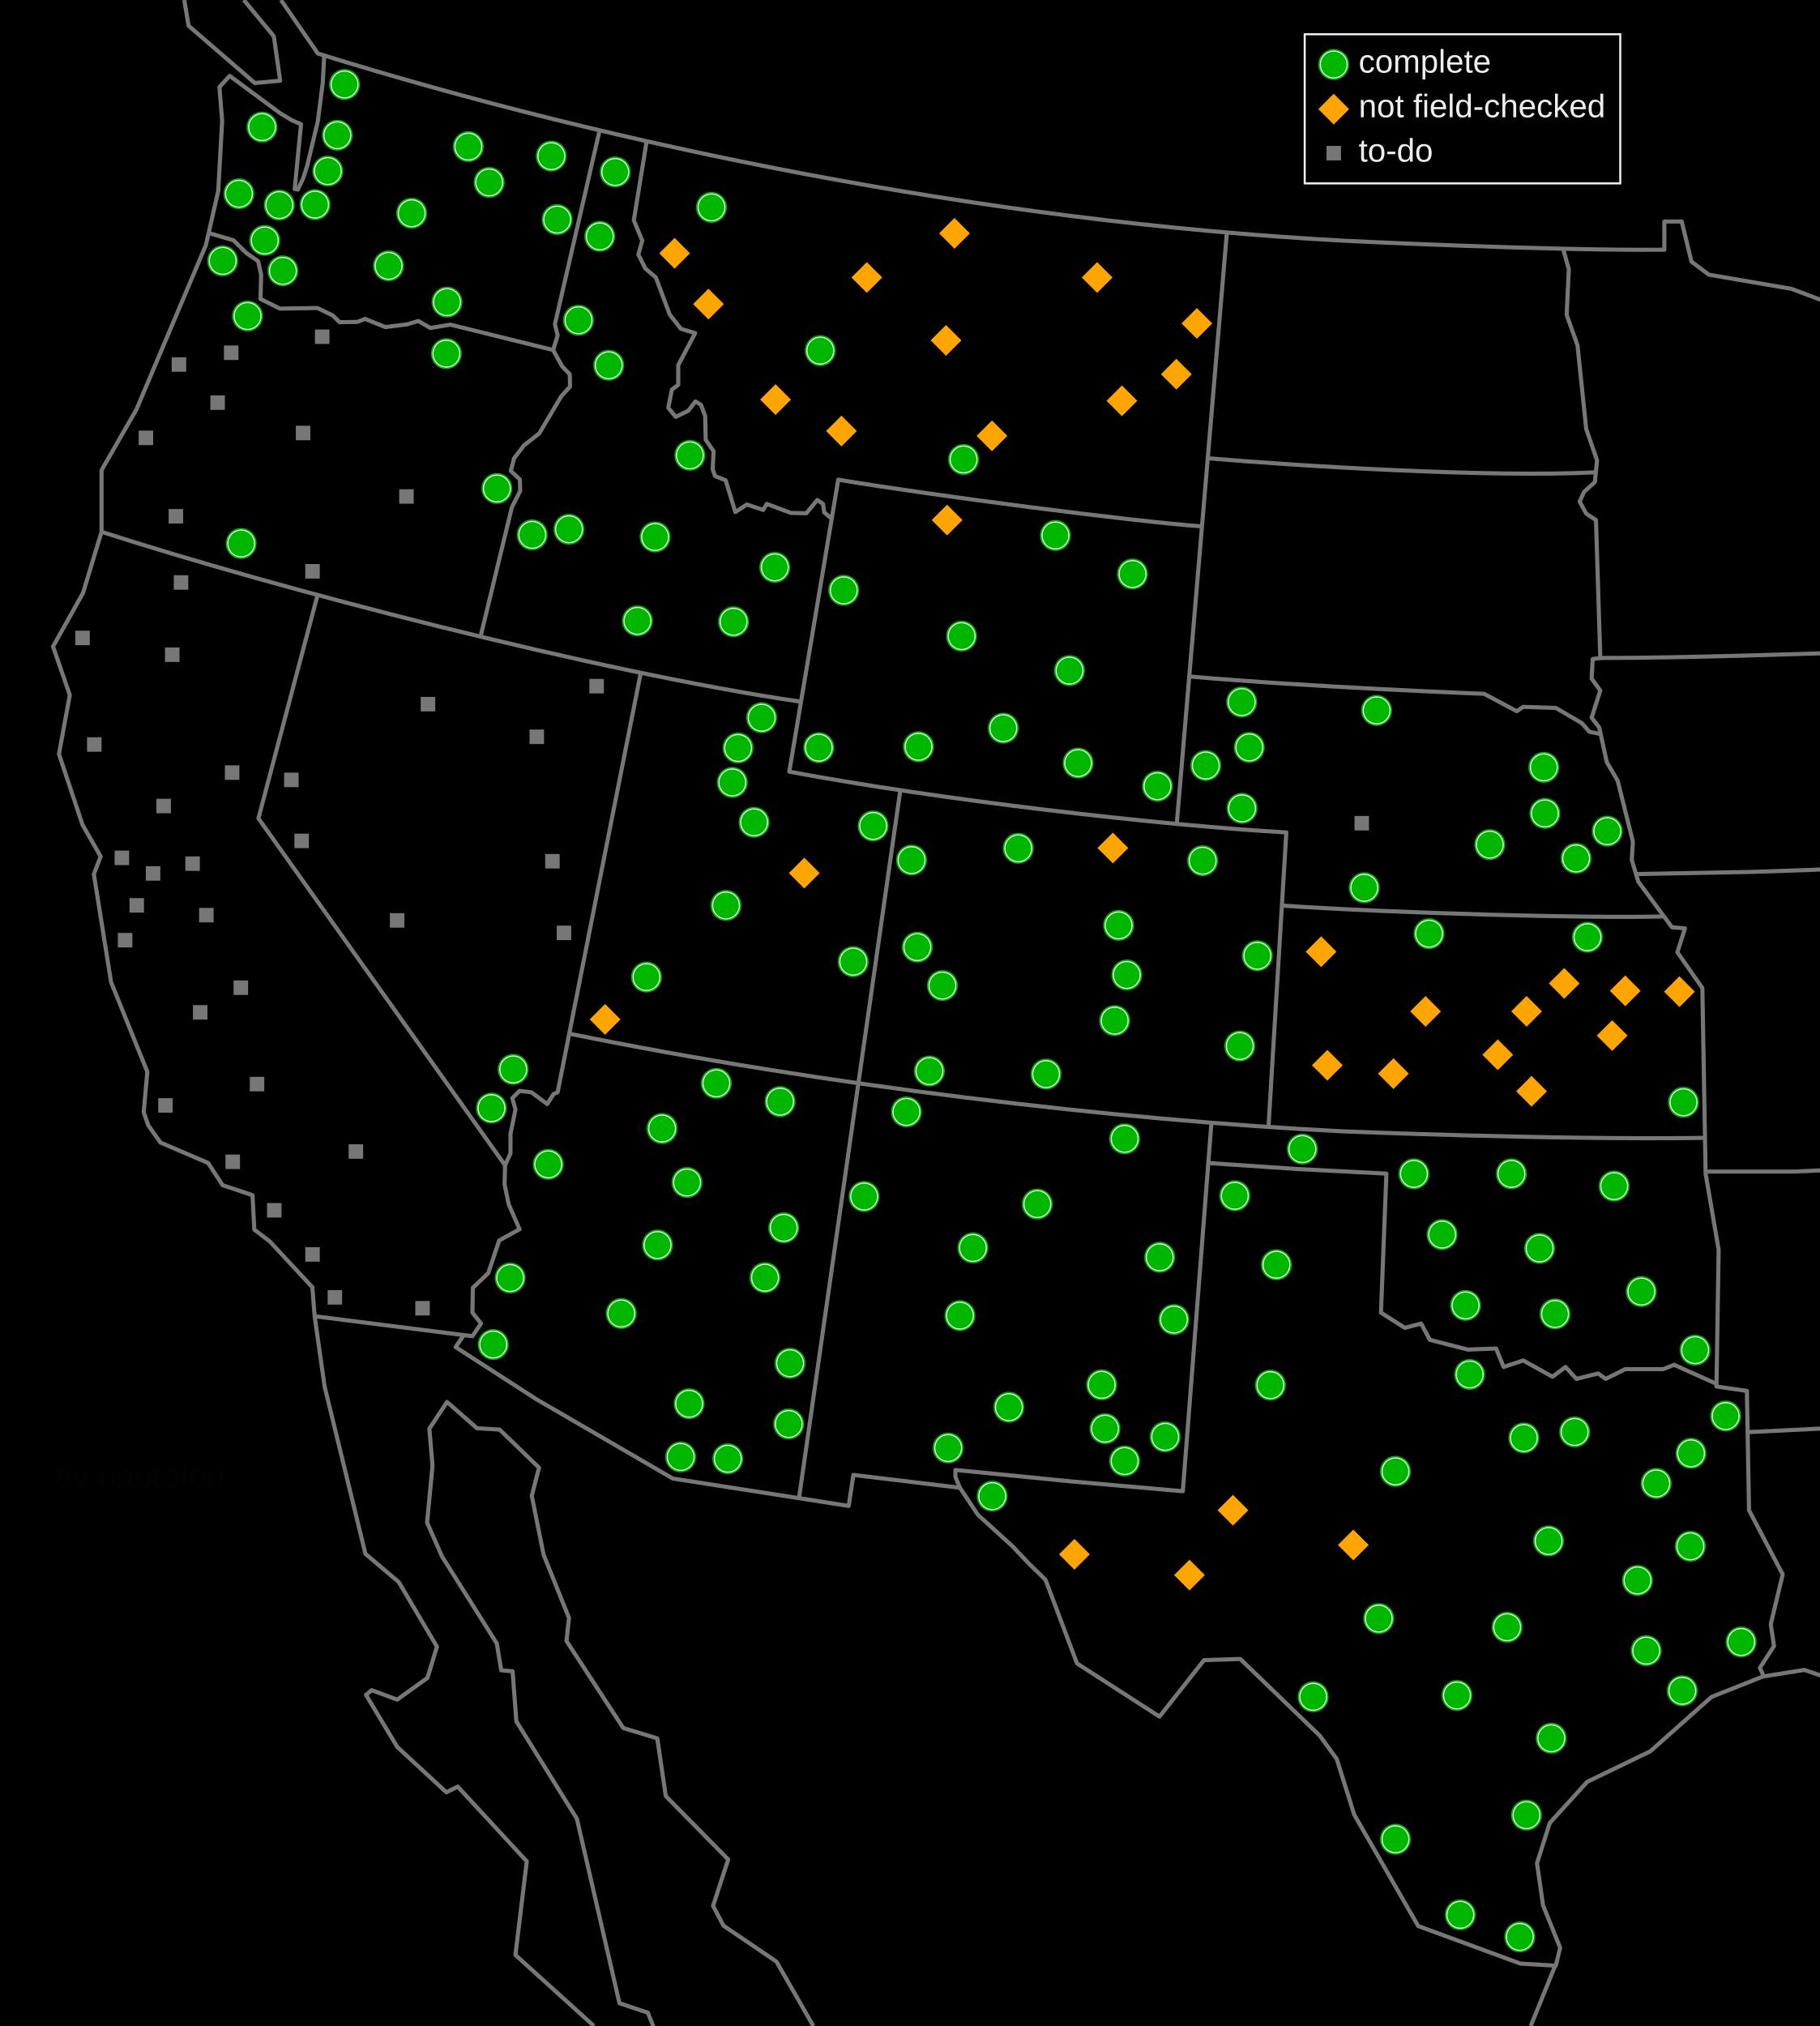
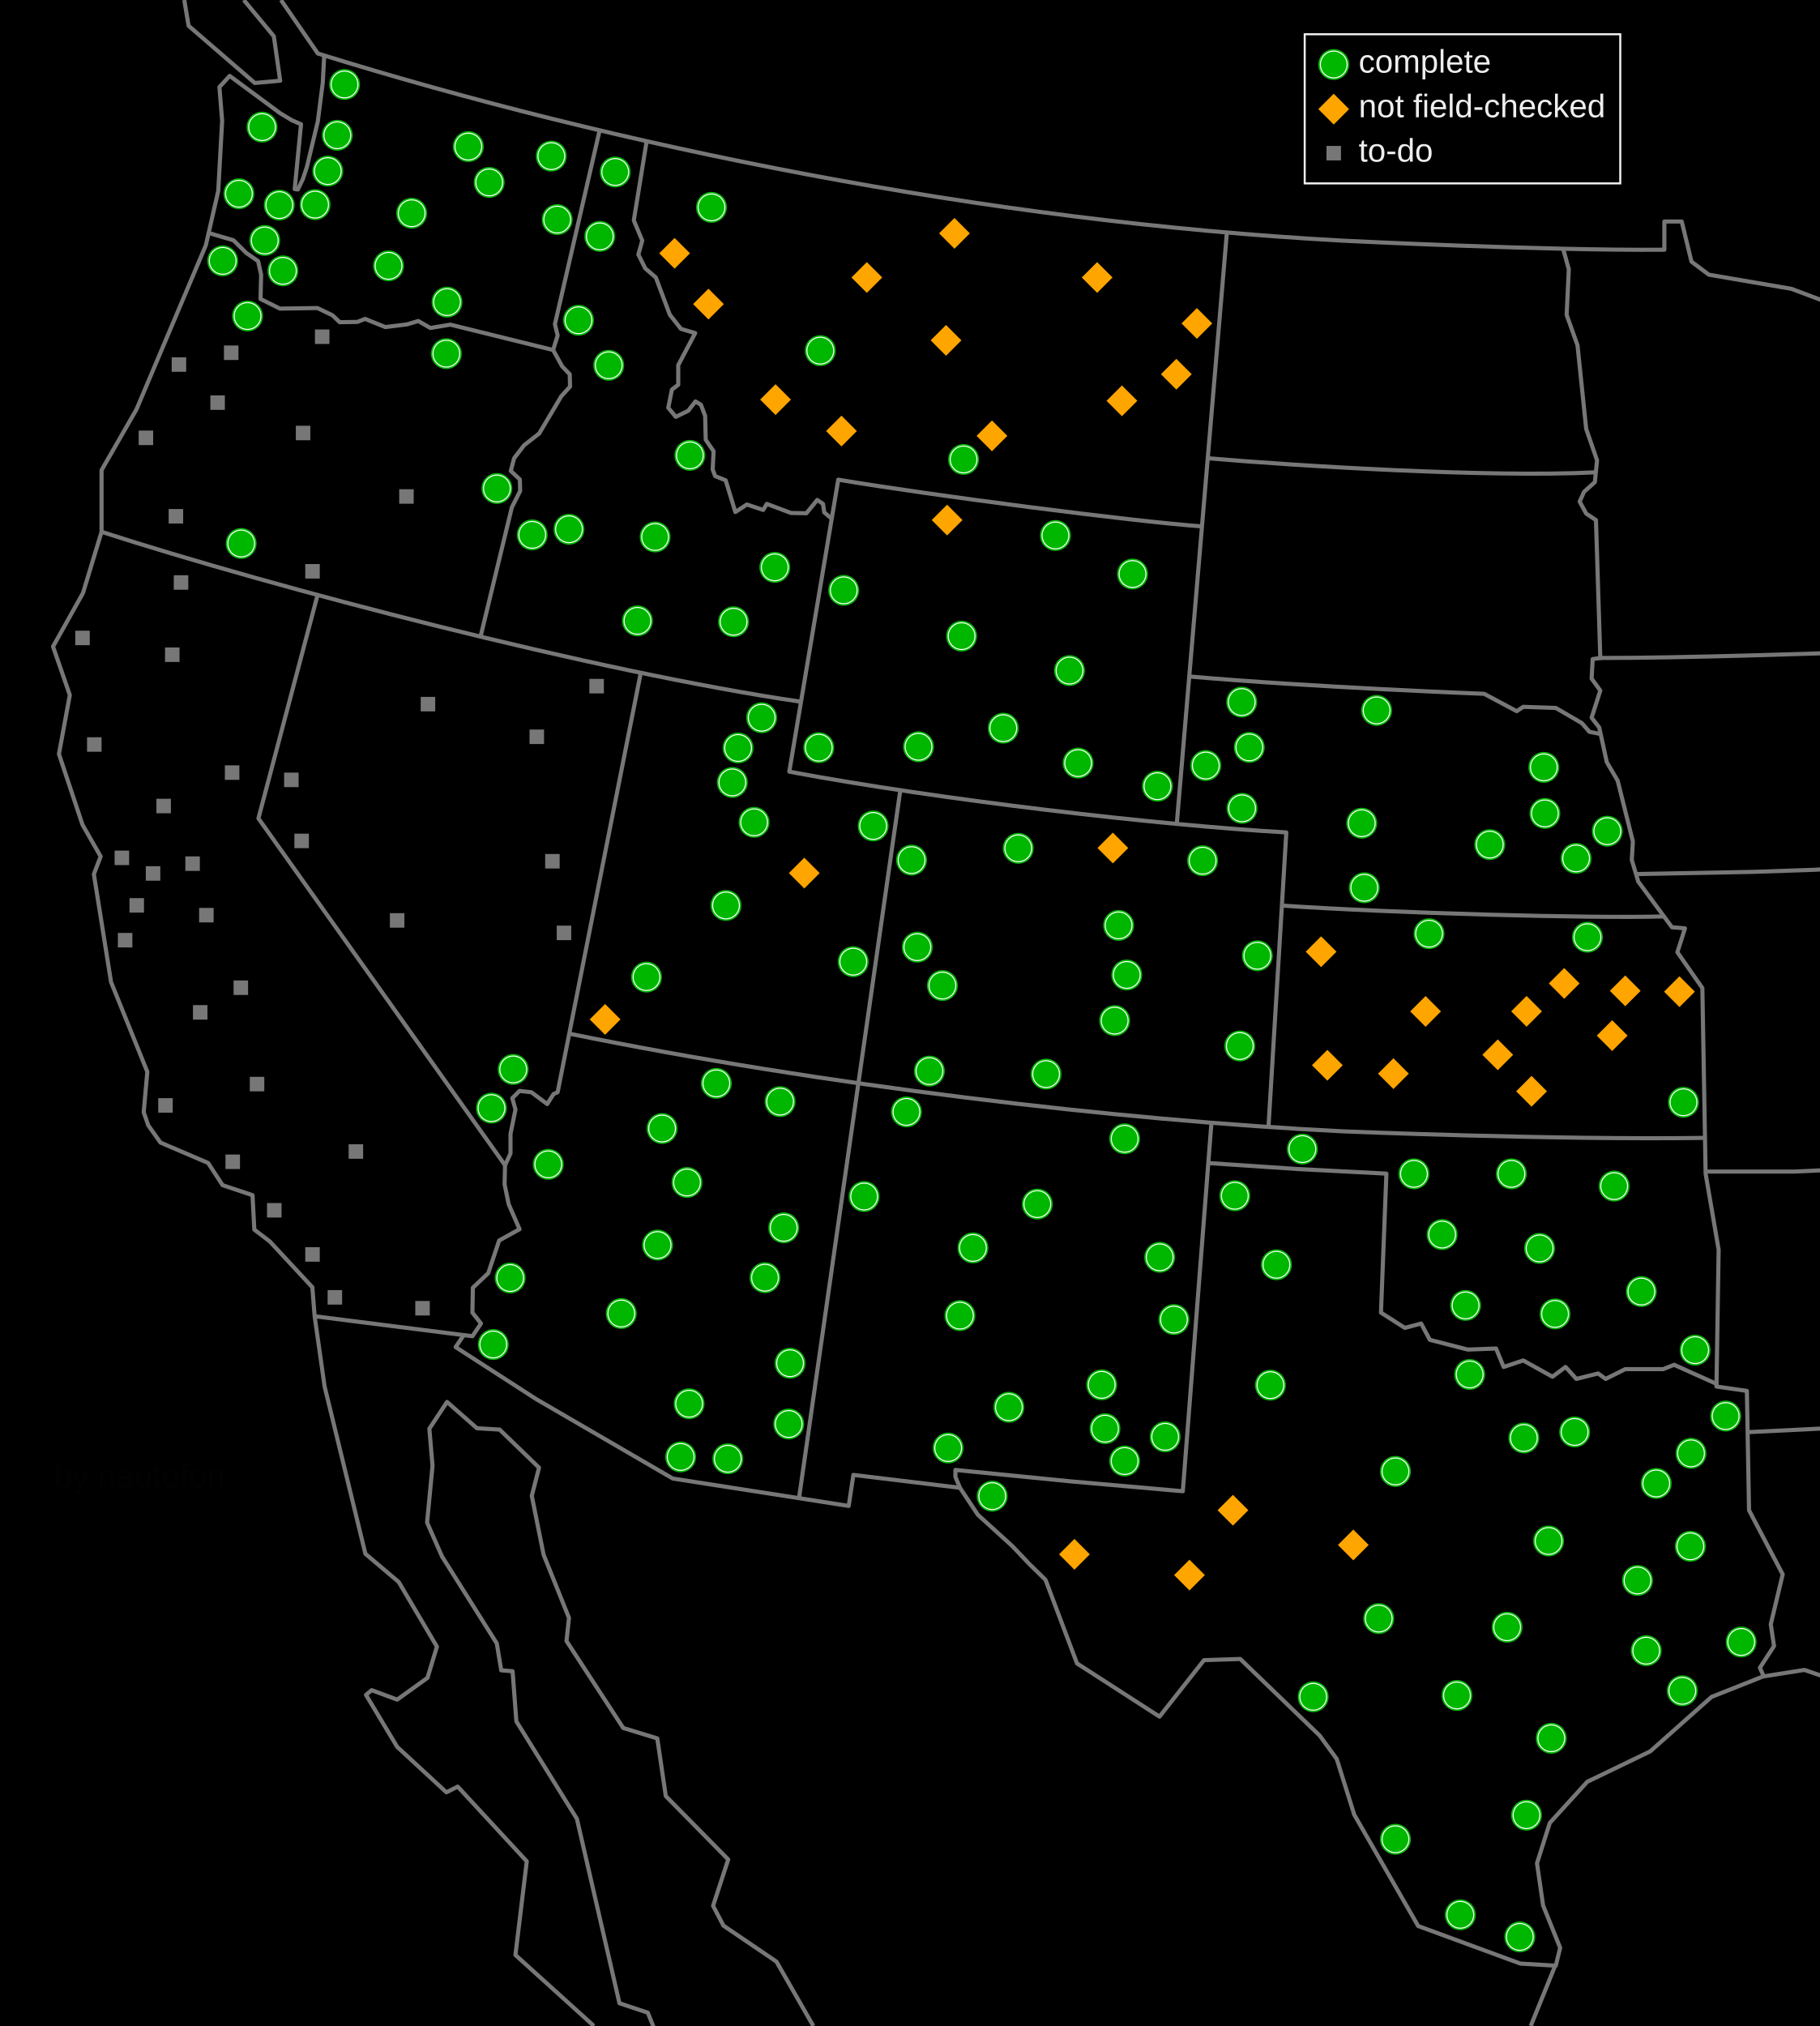
<svg xmlns="http://www.w3.org/2000/svg" xmlns:xlink="http://www.w3.org/1999/xlink" version="1.1" x="0px" y="0px" width="501.68px" height="558.55px" viewBox="0 0 501.68 558.55" xml:space="preserve">
  <symbol id="all" viewBox="-4.25 -4.25 8.5 8.5">
    <path style="fill:#00B700;" d="M4.25,0c0-2.35-1.9-4.25-4.25-4.25c-2.35,0-4.25,1.9-4.25,4.25S-2.35,4.25,0,4.25C2.35,4.25,4.25,2.35,4.25,0z" />
    <path style="fill:none;stroke:#FFFFFF;stroke-width:0.283;stroke-miterlimit:10;" d="M3.69,0c0-2.04-1.65-3.69-3.69-3.69S-3.68-2.04-3.68,0S-2.04,3.69,0,3.69S3.69,2.04,3.69,0z" />
  </symbol>
  <symbol id="cleanup" viewBox="-4.25 -4.25 8.5 8.5">
    <rect x="-3" y="-3" width="6" height="6" transform="rotate(45)" style="fill:orange" />
  </symbol>
  <symbol id="open" viewBox="-4.25 -4.25 8.5 8.5">
    <rect x="-2" y="-2" width="4" height="4" style="fill:#777" />
  </symbol>
  <symbol id="TODO" viewBox="-4.25 -4.25 8.5 8.5">
    <rect x="-2" y="-2" width="4" height="4" style="fill:red" />
  </symbol>
  <g id="map">
    <rect width="597.74" height="558.55" />
    <text id="made_by_nautofon" transform="matrix(1 0 0 1 15.00 410.00)" style="font-family:'ArialMT','Arial',sans-serif;fill:#020202;font-size:9px;">by nautofon</text>
    <path style="fill:none;stroke:#777777;stroke-width:1.134;stroke-linejoin:round;stroke-miterlimit:10;" d="M77.47,0l10.16,14.75c81.55,25.39,184,46.31,282.83,51.61 0 0 55.799 2.787 88.427 2.487v-7.783h4.789l2.694 11.076 4.789 3.592 22.75 3.891 14.368 5.388 10.178-2.993 17.362 4.49-13.47 7.184-18.858 18.559 0.299 2.395" />
    <line style="fill:none;stroke:#777777;stroke-width:1.134;stroke-linejoin:round;stroke-miterlimit:10;" x1="338.27" y1="64.1" x2="324.45" y2="227.16" />
    <polyline style="fill:none;stroke:#777777;stroke-width:1.134;stroke-linejoin:round;stroke-miterlimit:10;" points="87.56,164.04 71.25,225.62 139.25,321.25" />
    <polyline style="fill:none;stroke:#777777;stroke-width:1.134;stroke-linejoin:round;stroke-miterlimit:10;" points="176.67,185.49 153.75,301.12 152.62,301.62 150.88,304.38 146.5,301.12 143.25,300.75 141.25,302.75 142.12,305.88 140.75,312.62 140.75,318 139.25,321.25 139.12,326.5 140.25,332 143.25,338.88 137.62,342 134.62,351 130.38,355 130.25,361.88 132.62,364.88 130.25,368.38 86.75,362.88" />
    <polyline style="fill:none;stroke:#777777;stroke-width:1.134;stroke-linejoin:round;stroke-miterlimit:10;" points="50.81,0 52,7.12 70.25,22.88 77.25,22.25 75.5,10 67.22,0" />
    <path style="fill:none;stroke:#777777;stroke-width:1.134;stroke-linejoin:round;stroke-miterlimit:10;" d="m89.39 15.3-0.39 7.45-1.38 10.75-3 12.5-1.12 3.38-1.38 2.87-0.87-0.13 1.75-17.87-2.5-1.08-3.21-1.92-13.96-10.33-2.83 3.08 0.75 9.33-1.08 19.34-3.42 14.95-19.13 45.26-9.62 16.74v17l-5.12 16.88-8.26 14.75 4.63 13.37-3 16.26 6.5 19.5 5 8.74-1.87 4.88 4.74 29.75 10 24.75-1 11.12 1.26 3.63 3.37 4.75 13.13 5.62 4 6.13 8.24 2.75 0.5 9.5 4.26 3.25 11.74 12.63 0.63 8 2.75 19.37 11.25 46.13 9.177 7.754 10.54 17.833-2.607 8.605-8.344 5.997-7.04-2.607-1.565 1.304 8.605 14.341 13.559 12.516 3.129-1.565 19.035 20.599-3.129 25.814 21.642 19.574" />
    <path style="fill:none;stroke:#777777;stroke-width:1.134;stroke-linejoin:round;stroke-miterlimit:10;" d="m180.18 558.79-1.565-3.911-7.822-2.607-11.734-50.846-16.688-26.857-1.043-13.82-3.129-0.261-1.228-7.413-15.09-23.953-4.13-9.37 1.5-15.63-0.87-10.24 4.87-7.38 8.25 7.25 6.25 0.37 10.87 10.5-2 7.76 3.26 16.24 6.997 17.413-0.687 6.37 15.645 23.989 9.387 2.868 2.347 15.906 17.21 17.47-4.172 12.777 2.868 5.476 14.602 9.909 10.169 17.749" />
    <path style="fill:none;stroke:#777777;stroke-width:1.134;stroke-linejoin:round;stroke-miterlimit:10;" d="m127.87 368.07-2.25 3.31 22.26 14.37 37.62 21.87 48.5 7.55 1.29-8.55 29.38 3.55 4.95 7.45 9.5 8.63 4.68 4.93 4.464 4.358 8.681 23.049 22.75 14.668 12.273-15.566 9.989-0.323 21.93 21.149 4.666 6.405 4.83 15.362 17.624 30.7 28.183 10.36 9.765 0.577 1.202-4.926-4.701-11.674-1.683-11.626 3.523-11.123 10.338-11.353 17.362-8.382 16.902-15.012 14.229-5.642 11.375-1.796 13.171 4.49 14.967-3.592 14.368 10.477 12.872-0.299 6.585-4.191 6.885 2.395 2.694-2.993-3.891-3.592-0.299-8.082-2.993-5.388 6.885-4.191 13.47-2.395 15.53 0.898" />
    <line style="fill:none;stroke:#777777;stroke-width:1.134;stroke-linejoin:round;stroke-miterlimit:10;" x1="248.23" y1="217.87" x2="220.3" y2="413.04" />
    <path style="fill:none;stroke:#777777;stroke-width:1.134;stroke-linejoin:round;stroke-miterlimit:10;" d="M28,146.62c47.23,15.27,136.03,38.56,192.86,46.85" />
    <path style="fill:none;stroke:#777777;stroke-width:1.134;stroke-linejoin:round;stroke-miterlimit:10;" d="M156.95 284.97c69.54 14.18 151.01 23.87 213.51 26.94 0 0 58.194 2.396 99.503 1.797" />
    <path style="fill:none;stroke:#777777;stroke-width:1.134;stroke-linejoin:round;stroke-miterlimit:10;" d="M331.36,145.12c-18.79-1.34-74.68-8.56-100.24-12.88l-13.5,80.5c41,7.71,102.37,14.82,137.04,16.75l-4.92,81.2" />
    <polyline style="fill:none;stroke:#777777;stroke-width:1.134;stroke-linejoin:round;stroke-miterlimit:10;" points="334.01,309.54 326.12,411.12 295.42,408.42 263.42,405.25 263.42,407.17 264.67,410.17" />
    <path style="fill:none;stroke:#777777;stroke-width:1.134;stroke-linejoin:round;stroke-miterlimit:10;" d="m333.16 320.64 24.461 1.643 24.63 1.276-1.497 38.332 6.585 4.191 4.49-1.197 2.395 4.49 10.477 2.694 7.783-0.299 2.095 5.089 5.388-1.796 8.082 4.49 3.592-2.694 2.993 3.293 5.987-1.497 2.095 1.497 5.388-2.694h10.477l2.993-1.197 11.974 5.388" />
    <path style="fill:none;stroke:#777777;stroke-width:1.134;stroke-linejoin:round;stroke-miterlimit:10;" d="m353.22 249.65c31.131 2.095 85.611 3.592 105.67 2.993" />
    <path style="fill:none;stroke:#777777;stroke-width:1.134;stroke-linejoin:round;stroke-miterlimit:10;" d="m327.78 186.49c34.125 2.993 81.42 4.789 81.42 4.789l8.98 4.789 1.796-1.197 8.98 0.299 7.184 4.191 2.095 2.395 2.993 0.599" />
    <path style="fill:none;stroke:#777777;stroke-width:1.134;stroke-linejoin:round;stroke-miterlimit:10;" d="m332.87 126.32c24.246 2.095 77.529 5.388 107.16 3.891" />
    <polyline style="fill:none;stroke:#777777;stroke-width:1.134;stroke-linejoin:round;stroke-miterlimit:10;" points="165.33,35.93 153,89.38 153.75,92.5 152.5,96.5 155,101 157.08,103.17 157.17,106.58 154.75,109.25 148.67,119.5 144.5,122.75 141.75,126.33 140.83,129.83 143.33,132.17 143.42,135.33 141.12,139.88 132.49,175.53" />
    <polyline style="fill:none;stroke:#777777;stroke-width:1.134;stroke-linejoin:round;stroke-miterlimit:10;" points="178.29,38.93 174.75,60.75 177.08,66.33 176,70.17 177.92,74 180.83,76.5 184.67,86.75 187.75,90.67 191.67,91.83 187,100.67 187,106.08 185.25,107.42 184.25,112.42 186.33,114.92 189.75,113.25 191.75,110.67 193.25,111.58 194.42,114.67 194.58,121.25 196.75,124.42 196.5,129.42 197.17,131.25 200.08,132.42 202.75,141.17 205.92,139.08 210.42,140.58 211.42,138.92 218.08,141.42 222.33,141.5 225.33,137.83 226.92,138.92 227.25,141.25 229.32,143.01" />
    <polyline style="fill:none;stroke:#777777;stroke-width:1.134;stroke-linejoin:round;stroke-miterlimit:10;" points="57.53,64.23 64.38,66.25 67.92,69.75 71.17,72 72,75.75 71.83,82.42 77.17,85.08 87.5,84.92 91.67,86.92 93.67,88.83 98.5,88.75 100.67,87.92 106.25,90.17 112.25,89.42 115.33,88.5 118.67,90.42 124.17,89.5 152.5,96.5" />
    <path style="fill:none;stroke:#777777;stroke-width:1.134;stroke-linejoin:round;stroke-miterlimit:10;" d="m431.05 68.847 1.497 5.388-0.599 12.572 2.993 8.382 2.395 23.049 2.993 8.681-0.599 5.987-2.993 2.694-1.197 2.694 1.796 3.293 2.694 1.796 1.197 38.016-2.095 0.299-0.299 5.388 2.395 3.293-2.395 7.484 2.095 2.694 2.095 9.579 2.993 5.089 4.191 16.763-0.299 5.089 1.796 5.987 9.28 12.572 3.592 0.299-2.095 6.585 6.885 9.878 0.898 51.187 3.592 20.954-0.599 37.717 8.382 1.197 0.599 32.927 9.28 17.661-3.293 13.77 0.898 5.987-3.891 5.987 1.197 2.694" />
    <path style="fill:none;stroke:#777777;stroke-width:1.134;stroke-linejoin:round;stroke-miterlimit:10;" d="m440.93 181.4c24.246 0 58.371-1.197 76.93-1.796" />
    <path style="fill:none;stroke:#777777;stroke-width:1.134;stroke-linejoin:round;stroke-miterlimit:10;" d="m451.1 240.97 32.029-0.599 17.661-0.599 12.273-0.898 5.089 4.789" />
    <path style="fill:none;stroke:#777777;stroke-width:1.134;stroke-linejoin:round;stroke-miterlimit:10;" d="m470.56 322.99h24.246l32.329-1.497 17.062 0.299 1.796 2.694-4.789 5.987 10.776-0.299" />
    <path style="fill:none;stroke:#777777;stroke-width:1.134;stroke-linejoin:round;stroke-miterlimit:10;" d="m481.94 394.83 48.792-2.395" />
    <path style="fill:none;stroke:#777777;stroke-width:1.134;stroke-linejoin:round;stroke-miterlimit:10;" d="m428.87 541.7-6.822 16.841" />
  </g>
  <g id="legend" transform="translate(55)">
    <rect x="304.73" y="9.44" style="stroke:#EEEEEE;stroke-width:0.567;stroke-miterlimit:10;" width="87" height="41.12" />
    <text transform="matrix(1 0 0 1 319.5923 44.5608)" style="fill:#EEEEEE; font-family:'ArialMT','Arial',sans-serif; font-size:9px;">to-do</text>
    <use xlink:href="#open" width="8.5" height="8.5" id="legend-unkown_1_" x="-4.25" y="-4.25" transform="matrix(1 0 0 -1 312.729 42.2266)" style="overflow:visible;" />
    <text transform="matrix(1 0 0 1 319.5923 32.3207)" style="fill:#EEEEEE; font-family:'ArialMT','Arial',sans-serif; font-size:9px;">not field-checked</text>
    <use xlink:href="#cleanup" width="8.5" height="8.5" id="legend-some_1_" x="-4.25" y="-4.25" transform="matrix(1 0 0 -1 312.729 30.0874)" style="overflow:visible;" />
    <text transform="matrix(1 0 0 1 319.5933 20.0199)" style="fill:#EEEEEE; font-family:'ArialMT','Arial',sans-serif; font-size:9px;">complete</text>
    <use xlink:href="#all" width="8.5" height="8.5" id="legend-all_1_" x="-4.25" y="-4.25" transform="matrix(1 0 0 -1 312.729 17.7852)" style="overflow:visible;" />
  </g>
  <g id="data">
    <g id="AZ">
      <use xlink:href="#all" width="8.5" height="8.5" id="camp_verde" x="-4.25" y="-4.25" transform="matrix(1 0 0 -1 181.292 343.25)" style="overflow:visible;" />
      <use xlink:href="#all" width="8.5" height="8.5" id="clifton" x="-4.25" y="-4.25" transform="matrix(1 0 0 -1 217.8335 375.834)" style="overflow:visible;" />
      <use xlink:href="#all" width="8.5" height="8.5" id="ehrenberg" x="-4.25" y="-4.25" transform="matrix(1 0 0 -1 140.6665 352.334)" style="overflow:visible;" />
      <use xlink:href="#all" width="8.5" height="8.5" id="flagstaff" x="-4.25" y="-4.25" transform="matrix(1 0 0 -1 189.417 326)" style="overflow:visible;" />
      <use xlink:href="#all" width="8.5" height="8.5" id="g_canyon_vlg" x="-4.25" y="-4.25" transform="matrix(1 0 0 -1 182.542 311.125)" style="overflow:visible;" />
      <use xlink:href="#all" width="8.5" height="8.5" id="holbrook" x="-4.25" y="-4.25" transform="matrix(1 0 0 -1 216.084 338.5)" style="overflow:visible;" />
      <use xlink:href="#all" width="8.5" height="8.5" id="kayenta" x="-4.25" y="-4.25" transform="matrix(1 0 0 -1 215.0835 303.708)" style="overflow:visible;" />
      <use xlink:href="#all" width="8.5" height="8.5" id="kingman" x="-4.25" y="-4.25" transform="matrix(1 0 0 -1 151.167 321)" style="overflow:visible;" />
      <use xlink:href="#all" width="8.5" height="8.5" id="nogales" x="-4.25" y="-4.25" transform="matrix(1 0 0 -1 187.6665 401.667)" style="overflow:visible;" />
      <use xlink:href="#all" width="8.5" height="8.5" id="page" x="-4.25" y="-4.25" transform="matrix(1 0 0 -1 197.5005 298.667)" style="overflow:visible;" />
      <use xlink:href="#all" width="8.5" height="8.5" id="phoenix" x="-4.25" y="-4.25" transform="matrix(1 0 0 -1 171.292 362.125)" style="overflow:visible;" />
      <use xlink:href="#all" width="8.5" height="8.5" id="san_simon" x="-4.25" y="-4.25" transform="matrix(1 0 0 -1 217.4585 392.583)" style="overflow:visible;" />
      <use xlink:href="#all" width="8.5" height="8.5" id="show_low" x="-4.25" y="-4.25" transform="matrix(1 0 0 -1 210.917 352.25)" style="overflow:visible;" />
      <use xlink:href="#all" width="8.5" height="8.5" id="sierra_vista" x="-4.25" y="-4.25" transform="matrix(1 0 0 -1 200.6665 402.167)" style="overflow:visible;" />
      <use xlink:href="#all" width="8.5" height="8.5" id="tucson" x="-4.25" y="-4.25" transform="matrix(1 0 0 -1 190 387)" style="overflow:visible;" />
      <use xlink:href="#all" width="8.5" height="8.5" id="yuma" x="-4.25" y="-4.25" transform="matrix(1 0 0 -1 136 370.667)" style="overflow:visible;" />
    </g>
    <g id="CA">
      <use xlink:href="#open" width="8.5" height="8.5" id="bakersfield" x="-4.25" y="-4.25" transform="matrix(1 0 0 -1 70.875 298.874)" style="overflow:visible;" />
      <use xlink:href="#open" width="8.5" height="8.5" id="barstow" x="-4.25" y="-4.25" transform="matrix(1 0 0 -1 98.125 317.458)" style="overflow:visible;" />
      <use xlink:href="#open" width="8.5" height="8.5" id="carlsbad" x="-4.25" y="-4.25" transform="matrix(1 0 0 -1 86.1655 345.834)" style="overflow:visible;" />
      <use xlink:href="#open" width="8.5" height="8.5" id="el_centro" x="-4.25" y="-4.25" transform="matrix(1 0 0 -1 116.499 360.668)" style="overflow:visible;" />
      <use xlink:href="#open" width="8.5" height="8.5" id="eureka" x="-4.25" y="-4.25" transform="matrix(1 0 0 -1 22.7495 175.875)" style="overflow:visible;" />
      <use xlink:href="#open" width="8.5" height="8.5" id="fresno" x="-4.25" y="-4.25" transform="matrix(1 0 0 -1 66.4 272.3)" style="overflow:visible;" />
      <use xlink:href="#open" width="8.5" height="8.5" id="hilt" x="-4.25" y="-4.25" transform="matrix(1 0 0 -1 49.9165 160.5835)" style="overflow:visible;" />
      <use xlink:href="#open" width="8.5" height="8.5" id="huron" x="-4.25" y="-4.25" transform="matrix(1 0 0 -1 55.2 279.1)" style="overflow:visible;" />
      <use xlink:href="#open" width="8.5" height="8.5" id="los_angeles" x="-4.25" y="-4.25" transform="matrix(1 0 0 -1 75.6235 333.668)" style="overflow:visible;" />
      <use xlink:href="#open" width="8.5" height="8.5" id="modesto" x="-4.25" y="-4.25" transform="matrix(1 0 0 -1 56.9 252.3)" style="overflow:visible;" />
      <use xlink:href="#open" width="8.5" height="8.5" id="oakland" x="-4.25" y="-4.25" transform="matrix(1 0 0 -1 42.2 240.8)" style="overflow:visible;" />
      <use xlink:href="#open" width="8.5" height="8.5" id="oxnard" x="-4.25" y="-4.25" transform="matrix(1 0 0 -1 64.1675 320.292)" style="overflow:visible;" />
      <use xlink:href="#open" width="8.5" height="8.5" id="redding" x="-4.25" y="-4.25" transform="matrix(1 0 0 -1 47.4995 180.5)" style="overflow:visible;" />
      <use xlink:href="#open" width="8.5" height="8.5" id="sacramento" x="-4.25" y="-4.25" transform="matrix(1 0 0 -1 45.124 222.2095)" style="overflow:visible;" />
      <use xlink:href="#open" width="8.5" height="8.5" id="san_diego" x="-4.25" y="-4.25" transform="matrix(1 0 0 -1 92.3325 357.668)" style="overflow:visible;" />
      <use xlink:href="#open" width="8.5" height="8.5" id="san_francisc" x="-4.25" y="-4.25" transform="matrix(1 0 0 -1 33.6 236.5)" style="overflow:visible;" />
      <use xlink:href="#open" width="8.5" height="8.5" id="san_jose" x="-4.25" y="-4.25" transform="matrix(1 0 0 -1 37.7 249.6)" style="overflow:visible;" />
      <use xlink:href="#open" width="8.5" height="8.5" id="santa_cruz" x="-4.25" y="-4.25" transform="matrix(1 0 0 -1 34.5 259.2)" style="overflow:visible;" />
      <use xlink:href="#open" width="8.5" height="8.5" id="santa_maria" x="-4.25" y="-4.25" transform="matrix(1 0 0 -1 45.6245 304.75)" style="overflow:visible;" />
      <use xlink:href="#open" width="8.5" height="8.5" id="stockton" x="-4.25" y="-4.25" transform="matrix(1 0 0 -1 53.1 238.1)" style="overflow:visible;" />
      <use xlink:href="#open" width="8.5" height="8.5" id="truckee" x="-4.25" y="-4.25" transform="matrix(1 0 0 -1 63.9995 213)" style="overflow:visible;" />
      <use xlink:href="#open" width="8.5" height="8.5" id="ukiah" x="-4.25" y="-4.25" transform="matrix(1 0 0 -1 25.9995 205.25)" style="overflow:visible;" />
    </g>
    <g id="CO">
      <use xlink:href="#all" width="8.5" height="8.5" id="alamosa" x="-4.25" y="-4.25" transform="matrix(1 0 0 -1 288.4165 296.1221)" style="overflow:visible;" />
      <use xlink:href="#all" width="8.5" height="8.5" id="burlington" x="-4.25" y="-4.25" transform="matrix(1 0 0 -1 346.667 263.4971)" style="overflow:visible;" />
      <use xlink:href="#all" width="8.5" height="8.5" id="colorado_spr" x="-4.25" y="-4.25" transform="matrix(1 0 0 -1 310.6665 268.7886)" style="overflow:visible;" />
      <use xlink:href="#all" width="8.5" height="8.5" id="denver" x="-4.25" y="-4.25" transform="matrix(1 0 0 -1 308.4165 255.1221)" style="overflow:visible;" />
      <use xlink:href="#all" width="8.5" height="8.5" id="durango" x="-4.25" y="-4.25" transform="matrix(1 0 0 -1 256.25 295.2886)" style="overflow:visible;" />
      <use xlink:href="#cleanup" width="8.5" height="8.5" id="fort_collins" x="-4.25" y="-4.25" transform="matrix(1 0 0 -1 306.833 233.7886)" style="overflow:visible;" />
      <use xlink:href="#all" width="8.5" height="8.5" id="grand_juncti" x="-4.25" y="-4.25" transform="matrix(1 0 0 -1 252.916 261.1221)" style="overflow:visible;" />
      <use xlink:href="#all" width="8.5" height="8.5" id="lamar" x="-4.25" y="-4.25" transform="matrix(1 0 0 -1 341.833 288.3721)" style="overflow:visible;" />
      <use xlink:href="#all" width="8.5" height="8.5" id="montrose" x="-4.25" y="-4.25" transform="matrix(1 0 0 -1 259.833 271.7051)" style="overflow:visible;" />
      <use xlink:href="#all" width="8.5" height="8.5" id="pueblo" x="-4.25" y="-4.25" transform="matrix(1 0 0 -1 307.333 281.3721)" style="overflow:visible;" />
      <use xlink:href="#all" width="8.5" height="8.5" id="rangely" x="-4.25" y="-4.25" transform="matrix(1 0 0 -1 251.333 237.1221)" style="overflow:visible;" />
      <use xlink:href="#all" width="8.5" height="8.5" id="steamboat_sp" x="-4.25" y="-4.25" transform="matrix(1 0 0 -1 280.7495 233.8721)" style="overflow:visible;" />
      <use xlink:href="#all" width="8.5" height="8.5" id="sterling" x="-4.25" y="-4.25" transform="matrix(1 0 0 -1 331.583 237.2886)" style="overflow:visible;" />
    </g>
    <g id="ID">
      <use xlink:href="#all" width="8.5" height="8.5" id="boise" x="-4.25" y="-4.25" transform="matrix(1 0 0 -1 156.8745 145.9141)" style="overflow:visible;" />
      <use xlink:href="#all" width="8.5" height="8.5" id="coeur_dalene" x="-4.25" y="-4.25" transform="matrix(1 0 0 -1 165.3745 65.1641)" style="overflow:visible;" />
      <use xlink:href="#all" width="8.5" height="8.5" id="grangeville" x="-4.25" y="-4.25" transform="matrix(1 0 0 -1 167.833 100.7056)" style="overflow:visible;" />
      <use xlink:href="#all" width="8.5" height="8.5" id="idaho_falls" x="-4.25" y="-4.25" transform="matrix(1 0 0 -1 213.6245 156.4141)" style="overflow:visible;" />
      <use xlink:href="#all" width="8.5" height="8.5" id="ketchum" x="-4.25" y="-4.25" transform="matrix(1 0 0 -1 180.6245 148.0391)" style="overflow:visible;" />
      <use xlink:href="#all" width="8.5" height="8.5" id="lewiston" x="-4.25" y="-4.25" transform="matrix(1 0 0 -1 159.4995 88.2891)" style="overflow:visible;" />
      <use xlink:href="#all" width="8.5" height="8.5" id="nampa" x="-4.25" y="-4.25" transform="matrix(1 0 0 -1 146.7495 147.4556)" style="overflow:visible;" />
      <use xlink:href="#all" width="8.5" height="8.5" id="pocatello" x="-4.25" y="-4.25" transform="matrix(1 0 0 -1 202.2495 171.4141)" style="overflow:visible;" />
      <use xlink:href="#all" width="8.5" height="8.5" id="salmon" x="-4.25" y="-4.25" transform="matrix(1 0 0 -1 190.2075 125.5391)" style="overflow:visible;" />
      <use xlink:href="#all" width="8.5" height="8.5" id="sandpoint" x="-4.25" y="-4.25" transform="matrix(1 0 0 -1 169.6245 47.4141)" style="overflow:visible;" />
      <use xlink:href="#all" width="8.5" height="8.5" id="twin_falls" x="-4.25" y="-4.25" transform="matrix(1 0 0 -1 175.7495 171.1641)" style="overflow:visible;" />
    </g>
    <g id="KS">
      <use xlink:href="#cleanup" width="8.5" height="8.5" id="colby" transform="translate(360 258.13)" />
      <use xlink:href="#cleanup" width="8.5" height="8.5" id="dodge_city" transform="translate(379.94 291.74)" />
      <use xlink:href="#cleanup" width="8.5" height="8.5" id="emporia" transform="translate(440.25 281.26)" />
      <use xlink:href="#cleanup" width="8.5" height="8.5" id="garden_city" transform="translate(361.72 289.43)" />
      <use xlink:href="#cleanup" width="8.5" height="8.5" id="hays" transform="translate(388.8 274.59)" />
      <use xlink:href="#cleanup" width="8.5" height="8.5" id="hutchinson" transform="translate(408.71 286.55)" />
      <use xlink:href="#cleanup" width="8.5" height="8.5" id="junction_cit" transform="translate(427.03 266.87)" />
      <use xlink:href="#cleanup" width="8.5" height="8.5" id="kansas_city" transform="translate(458.8 269.14)" />
      <use xlink:href="#all" width="8.5" height="8.5" id="marysville" transform="translate(433.43 254.13)" />
      <use xlink:href="#all" width="8.5" height="8.5" id="phillipsburg" transform="translate(389.76 253.16)" />
      <use xlink:href="#all" width="8.5" height="8.5" id="pittsburg" transform="translate(459.91 299.64)" />
      <use xlink:href="#cleanup" width="8.5" height="8.5" id="salina_ks" transform="translate(416.65 274.57)" />
      <use xlink:href="#cleanup" width="8.5" height="8.5" id="topeka" transform="translate(443.85 268.92)" />
      <use xlink:href="#cleanup" width="8.5" height="8.5" id="wichita" transform="translate(418.02 296.61)" />
    </g>
    <g id="MT">
      <use xlink:href="#cleanup" width="8.5" height="8.5" id="billings" x="-4.25" y="-4.25" transform="matrix(1 0 0 -1 273.4985 120.168)" style="overflow:visible;" />
      <use xlink:href="#cleanup" width="8.5" height="8.5" id="bozeman" x="-4.25" y="-4.25" transform="matrix(1 0 0 -1 231.998 118.8345)" style="overflow:visible;" />
      <use xlink:href="#cleanup" width="8.5" height="8.5" id="butte" x="-4.25" y="-4.25" transform="matrix(1 0 0 -1 213.8315 110.168)" style="overflow:visible;" />
      <use xlink:href="#cleanup" width="8.5" height="8.5" id="glasgow_mt" x="-4.25" y="-4.25" transform="matrix(1 0 0 -1 302.4985 76.501)" style="overflow:visible;" />
      <use xlink:href="#cleanup" width="8.5" height="8.5" id="glendive" x="-4.25" y="-4.25" transform="matrix(1 0 0 -1 324.332 103.168)" style="overflow:visible;" />
      <use xlink:href="#cleanup" width="8.5" height="8.5" id="great_falls" x="-4.25" y="-4.25" transform="matrix(1 0 0 -1 238.9985 76.5015)" style="overflow:visible;" />
      <use xlink:href="#cleanup" width="8.5" height="8.5" id="havre" x="-4.25" y="-4.25" transform="matrix(1 0 0 -1 263.165 64.3345)" style="overflow:visible;" />
      <use xlink:href="#all" width="8.5" height="8.5" id="helena" x="-4.25" y="-4.25" transform="matrix(1 0 0 -1 226.1655 96.668)" style="overflow:visible;" />
      <use xlink:href="#all" width="8.5" height="8.5" id="kalispell" x="-4.25" y="-4.25" transform="matrix(1 0 0 -1 196.165 57.168)" style="overflow:visible;" />
      <use xlink:href="#all" width="8.5" height="8.5" id="laurel" x="-4.25" y="-4.25" transform="matrix(1 0 0 -1 265.665 126.6675)" style="overflow:visible;" />
      <use xlink:href="#cleanup" width="8.5" height="8.5" id="lewistown" x="-4.25" y="-4.25" transform="matrix(1 0 0 -1 260.832 93.835)" style="overflow:visible;" />
      <use xlink:href="#cleanup" width="8.5" height="8.5" id="miles_city" x="-4.25" y="-4.25" transform="matrix(1 0 0 -1 309.332 110.502)" style="overflow:visible;" />
      <use xlink:href="#cleanup" width="8.5" height="8.5" id="missoula" x="-4.25" y="-4.25" transform="matrix(1 0 0 -1 195.332 83.8345)" style="overflow:visible;" />
      <use xlink:href="#cleanup" width="8.5" height="8.5" id="sidney" x="-4.25" y="-4.25" transform="matrix(1 0 0 -1 329.998 89.1675)" style="overflow:visible;" />
      <use xlink:href="#cleanup" width="8.5" height="8.5" id="thompson_f" x="-4.25" y="-4.25" transform="matrix(1 0 0 -1 185.9985 69.8345)" style="overflow:visible;" />
    </g>
    <g id="NE" transform="translate(-27.097 -127.5)">
      <use xlink:href="#all" width="8.5" height="8.5" id="alliance" transform="translate(367.3 329.3)" />
      <use xlink:href="#all" width="8.5" height="8.5" id="chadron" transform="translate(365.2 316.8)" />
      <use xlink:href="#all" width="8.5" height="8.5" id="columbus" transform="translate(448.8 347.5)" />
      <use xlink:href="#all" width="8.5" height="8.5" id="grand_island" transform="translate(433.6 356.1)" />
      <use xlink:href="#all" width="8.5" height="8.5" id="lincoln" transform="translate(457.4 359.9)" />
      <use xlink:href="#all" width="8.5" height="8.5" id="mccook" transform="translate(399.0 368.0)" />
      <use xlink:href="#all" width="8.5" height="8.5" id="norfolk" transform="translate(448.5 334.8)" />
-       <use xlink:href="#open" width="8.5" height="8.5" id="north_platte" transform="translate(398.3 350.2)" />
+       <use xlink:href="#all" width="8.5" height="8.5" id="north_platte" transform="translate(398.3 350.2)" />
      <use xlink:href="#all" width="8.5" height="8.5" id="omaha" transform="translate(466.0 352.4)" />
      <use xlink:href="#all" width="8.5" height="8.5" id="scottsbluff" transform="translate(355.3 334.3)" />
      <use xlink:href="#all" width="8.5" height="8.5" id="sidney_ne" transform="translate(365.3 346.1)" />
      <use xlink:href="#all" width="8.5" height="8.5" id="valentine" transform="translate(402.4 319.1)" />
    </g>
    <g id="NM">
      <use xlink:href="#all" width="8.5" height="8.5" id="alamogordo" x="-4.25" y="-4.25" transform="matrix(1 0 0 -1 278.1665 387.9561)" style="overflow:visible;" />
      <use xlink:href="#all" width="8.5" height="8.5" id="albuquerque" x="-4.25" y="-4.25" transform="matrix(1 0 0 -1 268.25 344.0381)" style="overflow:visible;" />
      <use xlink:href="#all" width="8.5" height="8.5" id="artesia" x="-4.25" y="-4.25" transform="matrix(1 0 0 -1 304.6665 393.873)" style="overflow:visible;" />
      <use xlink:href="#all" width="8.5" height="8.5" id="carlsbad_nm" x="-4.25" y="-4.25" transform="matrix(1 0 0 -1 310.0835 402.79)" style="overflow:visible;" />
      <use xlink:href="#all" width="8.5" height="8.5" id="clovis" x="-4.25" y="-4.25" transform="matrix(1 0 0 -1 323.6665 363.7891)" style="overflow:visible;" />
      <use xlink:href="#all" width="8.5" height="8.5" id="farmington" x="-4.25" y="-4.25" transform="matrix(1 0 0 -1 249.916 306.5381)" style="overflow:visible;" />
      <use xlink:href="#all" width="8.5" height="8.5" id="gallup" x="-4.25" y="-4.25" transform="matrix(1 0 0 -1 238.2495 329.8721)" style="overflow:visible;" />
      <use xlink:href="#all" width="8.5" height="8.5" id="hobbs" x="-4.25" y="-4.25" transform="matrix(1 0 0 -1 321.25 396.123)" style="overflow:visible;" />
      <use xlink:href="#all" width="8.5" height="8.5" id="las_cruces" x="-4.25" y="-4.25" transform="matrix(1 0 0 -1 261.4165 399.2061)" style="overflow:visible;" />
      <use xlink:href="#all" width="8.5" height="8.5" id="raton" x="-4.25" y="-4.25" transform="matrix(1 0 0 -1 310.083 313.9551)" style="overflow:visible;" />
      <use xlink:href="#all" width="8.5" height="8.5" id="roswell" x="-4.25" y="-4.25" transform="matrix(1 0 0 -1 303.75 381.7891)" style="overflow:visible;" />
      <use xlink:href="#all" width="8.5" height="8.5" id="santa_fe" x="-4.25" y="-4.25" transform="matrix(1 0 0 -1 285.9995 331.9551)" style="overflow:visible;" />
      <use xlink:href="#all" width="8.5" height="8.5" id="socorro" x="-4.25" y="-4.25" transform="matrix(1 0 0 -1 264.6665 362.7051)" style="overflow:visible;" />
      <use xlink:href="#all" width="8.5" height="8.5" id="tucumcari" x="-4.25" y="-4.25" transform="matrix(1 0 0 -1 319.75 346.6221)" style="overflow:visible;" />
    </g>
    <g id="NV">
      <use xlink:href="#open" width="8.5" height="8.5" id="carson_city" x="-4.25" y="-4.25" transform="matrix(1 0 0 -1 83.165 231.833)" style="overflow:visible;" />
      <use xlink:href="#open" width="8.5" height="8.5" id="elko" x="-4.25" y="-4.25" transform="matrix(1 0 0 -1 147.9995 203.125)" style="overflow:visible;" />
      <use xlink:href="#open" width="8.5" height="8.5" id="ely" x="-4.25" y="-4.25" transform="matrix(1 0 0 -1 152.312 237.4375)" style="overflow:visible;" />
      <use xlink:href="#open" width="8.5" height="8.5" id="jackpot" x="-4.25" y="-4.25" transform="matrix(1 0 0 -1 164.4985 189.1665)" style="overflow:visible;" />
      <use xlink:href="#all" width="8.5" height="8.5" id="las_vegas" x="-4.25" y="-4.25" transform="matrix(1 0 0 -1 141.4985 294.833)" style="overflow:visible;" />
      <use xlink:href="#open" width="8.5" height="8.5" id="pioche" x="-4.25" y="-4.25" transform="matrix(1 0 0 -1 155.4995 257.1875)" style="overflow:visible;" />
      <use xlink:href="#all" width="8.5" height="8.5" id="primm" x="-4.25" y="-4.25" transform="matrix(1 0 0 -1 135.4985 305.5)" style="overflow:visible;" />
      <use xlink:href="#open" width="8.5" height="8.5" id="reno" x="-4.25" y="-4.25" transform="matrix(1 0 0 -1 80.332 215)" style="overflow:visible;" />
      <use xlink:href="#open" width="8.5" height="8.5" id="tonopah" x="-4.25" y="-4.25" transform="matrix(1 0 0 -1 109.4995 253.75)" style="overflow:visible;" />
      <use xlink:href="#open" width="8.5" height="8.5" id="winnemucca" x="-4.25" y="-4.25" transform="matrix(1 0 0 -1 117.9995 194.125)" style="overflow:visible;" />
    </g>
    <g id="OK" transform="translate(-4.25 -4.25)">
      <use xlink:href="#all" width="8.5" height="8.5" id="ardmore" transform="translate(428.75 362.24)" />
      <use xlink:href="#all" width="8.5" height="8.5" id="clinton" transform="translate(397.62 340.36)" />
      <use xlink:href="#all" width="8.5" height="8.5" id="enid" transform="translate(416.71 323.62)" />
      <use xlink:href="#all" width="8.5" height="8.5" id="guymon" transform="translate(359.08 316.79)" />
      <use xlink:href="#all" width="8.5" height="8.5" id="idabel" transform="translate(467.37 372.22)" />
      <use xlink:href="#all" width="8.5" height="8.5" id="lawton" transform="translate(404.08 359.89)" />
      <use xlink:href="#all" width="8.5" height="8.5" id="mcalester" transform="translate(452.54 356.07)" />
      <use xlink:href="#all" width="8.5" height="8.5" id="oklahoma_cit" transform="translate(424.49 344.17)" />
      <use xlink:href="#all" width="8.5" height="8.5" id="tulsa" transform="translate(445.05 327)" />
      <use xlink:href="#all" width="8.5" height="8.5" id="woodward" transform="translate(389.84 323.62)" />
    </g>
    <g id="OR">
      <use xlink:href="#all" width="8.5" height="8.5" id="astoria" x="-4.25" y="-4.25" transform="matrix(1 0 0 -1 61.3979 71.917)" style="overflow:visible;" />
      <use xlink:href="#open" width="8.5" height="8.5" id="bend" x="-4.25" y="-4.25" transform="matrix(1 0 0 -1 83.5645 119.375)" style="overflow:visible;" />
      <use xlink:href="#open" width="8.5" height="8.5" id="burns" x="-4.25" y="-4.25" transform="matrix(1 0 0 -1 112.0645 136.875)" style="overflow:visible;" />
      <use xlink:href="#open" width="8.5" height="8.5" id="coos_bay" x="-4.25" y="-4.25" transform="matrix(1 0 0 -1 40.231 120.708)" style="overflow:visible;" />
      <use xlink:href="#open" width="8.5" height="8.5" id="eugene" x="-4.25" y="-4.25" transform="matrix(1 0 0 -1 59.9995 110.9995)" style="overflow:visible;" />
      <use xlink:href="#all" width="8.5" height="8.5" id="klamath_f" x="-4.25" y="-4.25" transform="matrix(1 0 0 -1 66.4995 149.833)" style="overflow:visible;" />
      <use xlink:href="#open" width="8.5" height="8.5" id="lakeview" x="-4.25" y="-4.25" transform="matrix(1 0 0 -1 86.1665 157.5)" style="overflow:visible;" />
      <use xlink:href="#open" width="8.5" height="8.5" id="medford" x="-4.25" y="-4.25" transform="matrix(1 0 0 -1 48.4995 142.333)" style="overflow:visible;" />
      <use xlink:href="#open" width="8.5" height="8.5" id="newport" x="-4.25" y="-4.25" transform="matrix(1 0 0 -1 49.333 100.4995)" style="overflow:visible;" />
      <use xlink:href="#all" width="8.5" height="8.5" id="ontario" x="-4.25" y="-4.25" transform="matrix(1 0 0 -1 136.9995 134.6665)" style="overflow:visible;" />
      <use xlink:href="#all" width="8.5" height="8.5" id="pendleton" x="-4.25" y="-4.25" transform="matrix(1 0 0 -1 123.0645 97.5)" style="overflow:visible;" />
      <use xlink:href="#all" width="8.5" height="8.5" id="portland" x="-4.25" y="-4.25" transform="matrix(1 0 0 -1 68.2495 87.1245)" style="overflow:visible;" />
      <use xlink:href="#open" width="8.5" height="8.5" id="salem" x="-4.25" y="-4.25" transform="matrix(1 0 0 -1 63.7495 97.2495)" style="overflow:visible;" />
      <use xlink:href="#open" width="8.5" height="8.5" id="the_dalles" x="-4.25" y="-4.25" transform="matrix(1 0 0 -1 88.833 92.833)" style="overflow:visible;" />
    </g>
    <g id="TX" transform="translate(-63.713 95.304)">
      <use xlink:href="#all" width="8.5" height="8.5" id="abilene" transform="translate(444.21 306.1)" />
      <use xlink:href="#all" width="8.5" height="8.5" id="amarillo" transform="translate(411.39 249.13)" />
      <use xlink:href="#all" width="8.5" height="8.5" id="austin" transform="translate(475 349.06)" />
      <use xlink:href="#all" width="8.5" height="8.5" id="beaumont" transform="translate(539.53 353.12)" />
      <use xlink:href="#all" width="8.5" height="8.5" id="brownsville" transform="translate(478.5 434.43)" />
      <use xlink:href="#all" width="8.5" height="8.5" id="corpus_chris" transform="translate(480.34 400.87)" />
      <use xlink:href="#all" width="8.5" height="8.5" id="dalhart" transform="translate(399.92 230.11)" />
      <use xlink:href="#all" width="8.5" height="8.5" id="dallas" transform="translate(493.62 295.22)" />
      <use xlink:href="#all" width="8.5" height="8.5" id="del_rio" transform="translate(421.53 368.24)" />
      <use xlink:href="#all" width="8.5" height="8.5" id="el_paso" transform="translate(333.03 312.92)" />
      <use xlink:href="#cleanup" width="8.5" height="8.5" id="fort_stockto" transform="translate(387.42 334.68)" />
      <use xlink:href="#all" width="8.5" height="8.5" id="fort_worth" transform="translate(479.61 296.88)" />
      <use xlink:href="#all" width="8.5" height="8.5" id="galveston" transform="translate(523.3 366.58)" />
      <use xlink:href="#all" width="8.5" height="8.5" id="houston" transform="translate(513.35 355.52)" />
      <use xlink:href="#all" width="8.5" height="8.5" id="huntsville" transform="translate(510.95 336.16)" />
      <use xlink:href="#all" width="8.5" height="8.5" id="junction" transform="translate(439.6 346.67)" />
      <use xlink:href="#all" width="8.5" height="8.5" id="laredo" transform="translate(444.21 407.51)" />
      <use xlink:href="#all" width="8.5" height="8.5" id="longview_tx" transform="translate(525.7 301.12)" />
      <use xlink:href="#all" width="8.5" height="8.5" id="lubbock" transform="translate(409.73 282.32)" />
      <use xlink:href="#all" width="8.5" height="8.5" id="lufkin" transform="translate(525.52 326.75)" />
      <use xlink:href="#all" width="8.5" height="8.5" id="mcallen" transform="translate(462.09 428.34)" />
      <use xlink:href="#cleanup" width="8.5" height="8.5" id="odessa" transform="translate(399.4 316.8)" />
      <use xlink:href="#cleanup" width="8.5" height="8.5" id="san_angelo" transform="translate(432.59 326.38)" />
      <use xlink:href="#all" width="8.5" height="8.5" id="san_antonio" transform="translate(461.17 367.87)" />
      <use xlink:href="#all" width="8.5" height="8.5" id="texarkana" transform="translate(535.25 290.84)" />
      <use xlink:href="#all" width="8.5" height="8.5" id="tyler" transform="translate(516.11 309.42)" />
      <use xlink:href="#cleanup" width="8.5" height="8.5" id="van_horn" transform="translate(355.7 328.96)" />
      <use xlink:href="#all" width="8.5" height="8.5" id="victoria" transform="translate(487.17 379.67)" />
      <use xlink:href="#all" width="8.5" height="8.5" id="waco" transform="translate(486.43 325.28)" />
      <use xlink:href="#all" width="8.5" height="8.5" id="wichita_fall" transform="translate(464.67 279.37)" />
    </g>
    <g id="UT">
      <use xlink:href="#all" width="8.5" height="8.5" id="cedar_city" x="-4.25" y="-4.25" transform="matrix(1 0 0 -1 178.2495 269.3726)" style="overflow:visible;" />
      <use xlink:href="#all" width="8.5" height="8.5" id="logan" x="-4.25" y="-4.25" transform="matrix(1 0 0 -1 209.9995 197.8721)" style="overflow:visible;" />
      <use xlink:href="#all" width="8.5" height="8.5" id="moab" x="-4.25" y="-4.25" transform="matrix(1 0 0 -1 235.2495 265.1226)" style="overflow:visible;" />
      <use xlink:href="#all" width="8.5" height="8.5" id="ogden" x="-4.25" y="-4.25" transform="matrix(1 0 0 -1 203.5005 206.2056)" style="overflow:visible;" />
      <use xlink:href="#cleanup" width="8.5" height="8.5" id="price" x="-4.25" y="-4.25" transform="matrix(1 0 0 -1 221.7495 240.7056)" style="overflow:visible;" />
      <use xlink:href="#all" width="8.5" height="8.5" id="provo" x="-4.25" y="-4.25" transform="matrix(1 0 0 -1 207.9165 226.7056)" style="overflow:visible;" />
      <use xlink:href="#all" width="8.5" height="8.5" id="salina" x="-4.25" y="-4.25" transform="matrix(1 0 0 -1 200.166 249.6226)" style="overflow:visible;" />
      <use xlink:href="#all" width="8.5" height="8.5" id="salt_lake" x="-4.25" y="-4.25" transform="matrix(1 0 0 -1 201.9165 215.7061)" style="overflow:visible;" />
      <use xlink:href="#cleanup" width="8.5" height="8.5" id="st_george" x="-4.25" y="-4.25" transform="matrix(1 0 0 -1 166.833 281.0391)" style="overflow:visible;" />
      <use xlink:href="#all" width="8.5" height="8.5" id="vernal" x="-4.25" y="-4.25" transform="matrix(1 0 0 -1 240.7495 227.7056)" style="overflow:visible;" />
    </g>
    <g id="WA">
      <use xlink:href="#all" width="8.5" height="8.5" id="aberdeen_wa" x="-4.25" y="-4.25" transform="matrix(1 0 0 -1 65.8745 53.4146)" style="overflow:visible;" />
      <use xlink:href="#all" width="8.5" height="8.5" id="bellingham" x="-4.25" y="-4.25" transform="matrix(1 0 0 -1 94.9995 23.2896)" style="overflow:visible;" />
      <use xlink:href="#all" width="8.5" height="8.5" id="colville" x="-4.25" y="-4.25" transform="matrix(1 0 0 -1 151.9995 43.0396)" style="overflow:visible;" />
      <use xlink:href="#all" width="8.5" height="8.5" id="everett" x="-4.25" y="-4.25" transform="matrix(1 0 0 -1 92.9995 37.2896)" style="overflow:visible;" />
      <use xlink:href="#all" width="8.5" height="8.5" id="grand_coulee" x="-4.25" y="-4.25" transform="matrix(1 0 0 -1 134.8745 50.2896)" style="overflow:visible;" />
      <use xlink:href="#all" width="8.5" height="8.5" id="kennewick" x="-4.25" y="-4.25" transform="matrix(1 0 0 -1 123.2495 83.2896)" style="overflow:visible;" />
      <use xlink:href="#all" width="8.5" height="8.5" id="longview" x="-4.25" y="-4.25" transform="matrix(1 0 0 -1 72.9995 66.2896)" style="overflow:visible;" />
      <use xlink:href="#all" width="8.5" height="8.5" id="olympia" x="-4.25" y="-4.25" transform="matrix(1 0 0 -1 76.9995 56.5396)" style="overflow:visible;" />
      <use xlink:href="#all" width="8.5" height="8.5" id="omak" x="-4.25" y="-4.25" transform="matrix(1 0 0 -1 129.1245 40.4146)" style="overflow:visible;" />
      <use xlink:href="#all" width="8.5" height="8.5" id="port_angeles" x="-4.25" y="-4.25" transform="matrix(1 0 0 -1 72.2495 35.0396)" style="overflow:visible;" />
      <use xlink:href="#all" width="8.5" height="8.5" id="seattle" x="-4.25" y="-4.25" transform="matrix(1 0 0 -1 90.3745 47.1646)" style="overflow:visible;" />
      <use xlink:href="#all" width="8.5" height="8.5" id="spokane" x="-4.25" y="-4.25" transform="matrix(1 0 0 -1 153.6245 60.5396)" style="overflow:visible;" />
      <use xlink:href="#all" width="8.5" height="8.5" id="tacoma" x="-4.25" y="-4.25" transform="matrix(1 0 0 -1 86.8745 56.4146)" style="overflow:visible;" />
      <use xlink:href="#all" width="8.5" height="8.5" id="vancouver" x="-4.25" y="-4.25" transform="matrix(1 0 0 -1 77.9995 74.6646)" style="overflow:visible;" />
      <use xlink:href="#all" width="8.5" height="8.5" id="wenatchee" x="-4.25" y="-4.25" transform="matrix(1 0 0 -1 113.4995 58.7896)" style="overflow:visible;" />
      <use xlink:href="#all" width="8.5" height="8.5" id="yakima" x="-4.25" y="-4.25" transform="matrix(1 0 0 -1 107.1245 73.2896)" style="overflow:visible;" />
    </g>
    <g id="WY">
      <use xlink:href="#all" width="8.5" height="8.5" id="casper" x="-4.25" y="-4.25" transform="matrix(1 0 0 -1 294.8745 184.875)" style="overflow:visible;" />
      <use xlink:href="#all" width="8.5" height="8.5" id="cheyenne" x="-4.25" y="-4.25" transform="matrix(1 0 0 -1 319.1245 216.75)" style="overflow:visible;" />
      <use xlink:href="#cleanup" width="8.5" height="8.5" id="cody" x="-4.25" y="-4.25" transform="matrix(1 0 0 -1 261.125 143.375)" style="overflow:visible;" />
      <use xlink:href="#all" width="8.5" height="8.5" id="evanston" x="-4.25" y="-4.25" transform="matrix(1 0 0 -1 225.7495 206.125)" style="overflow:visible;" />
      <use xlink:href="#all" width="8.5" height="8.5" id="gillette" x="-4.25" y="-4.25" transform="matrix(1 0 0 -1 312.2495 158.25)" style="overflow:visible;" />
      <use xlink:href="#all" width="8.5" height="8.5" id="jackson" x="-4.25" y="-4.25" transform="matrix(1 0 0 -1 232.6245 162.75)" style="overflow:visible;" />
      <use xlink:href="#all" width="8.5" height="8.5" id="laramie" x="-4.25" y="-4.25" transform="matrix(1 0 0 -1 297.2495 210.375)" style="overflow:visible;" />
      <use xlink:href="#all" width="8.5" height="8.5" id="rawlins" x="-4.25" y="-4.25" transform="matrix(1 0 0 -1 276.6245 200.75)" style="overflow:visible;" />
      <use xlink:href="#all" width="8.5" height="8.5" id="riverton" x="-4.25" y="-4.25" transform="matrix(1 0 0 -1 265.1245 175.375)" style="overflow:visible;" />
      <use xlink:href="#all" width="8.5" height="8.5" id="rock_springs" x="-4.25" y="-4.25" transform="matrix(1 0 0 -1 253.2495 205.875)" style="overflow:visible;" />
      <use xlink:href="#all" width="8.5" height="8.5" id="sheridan" x="-4.25" y="-4.25" transform="matrix(1 0 0 -1 290.9995 147.625)" style="overflow:visible;" />
    </g>
  </g>
</svg>
